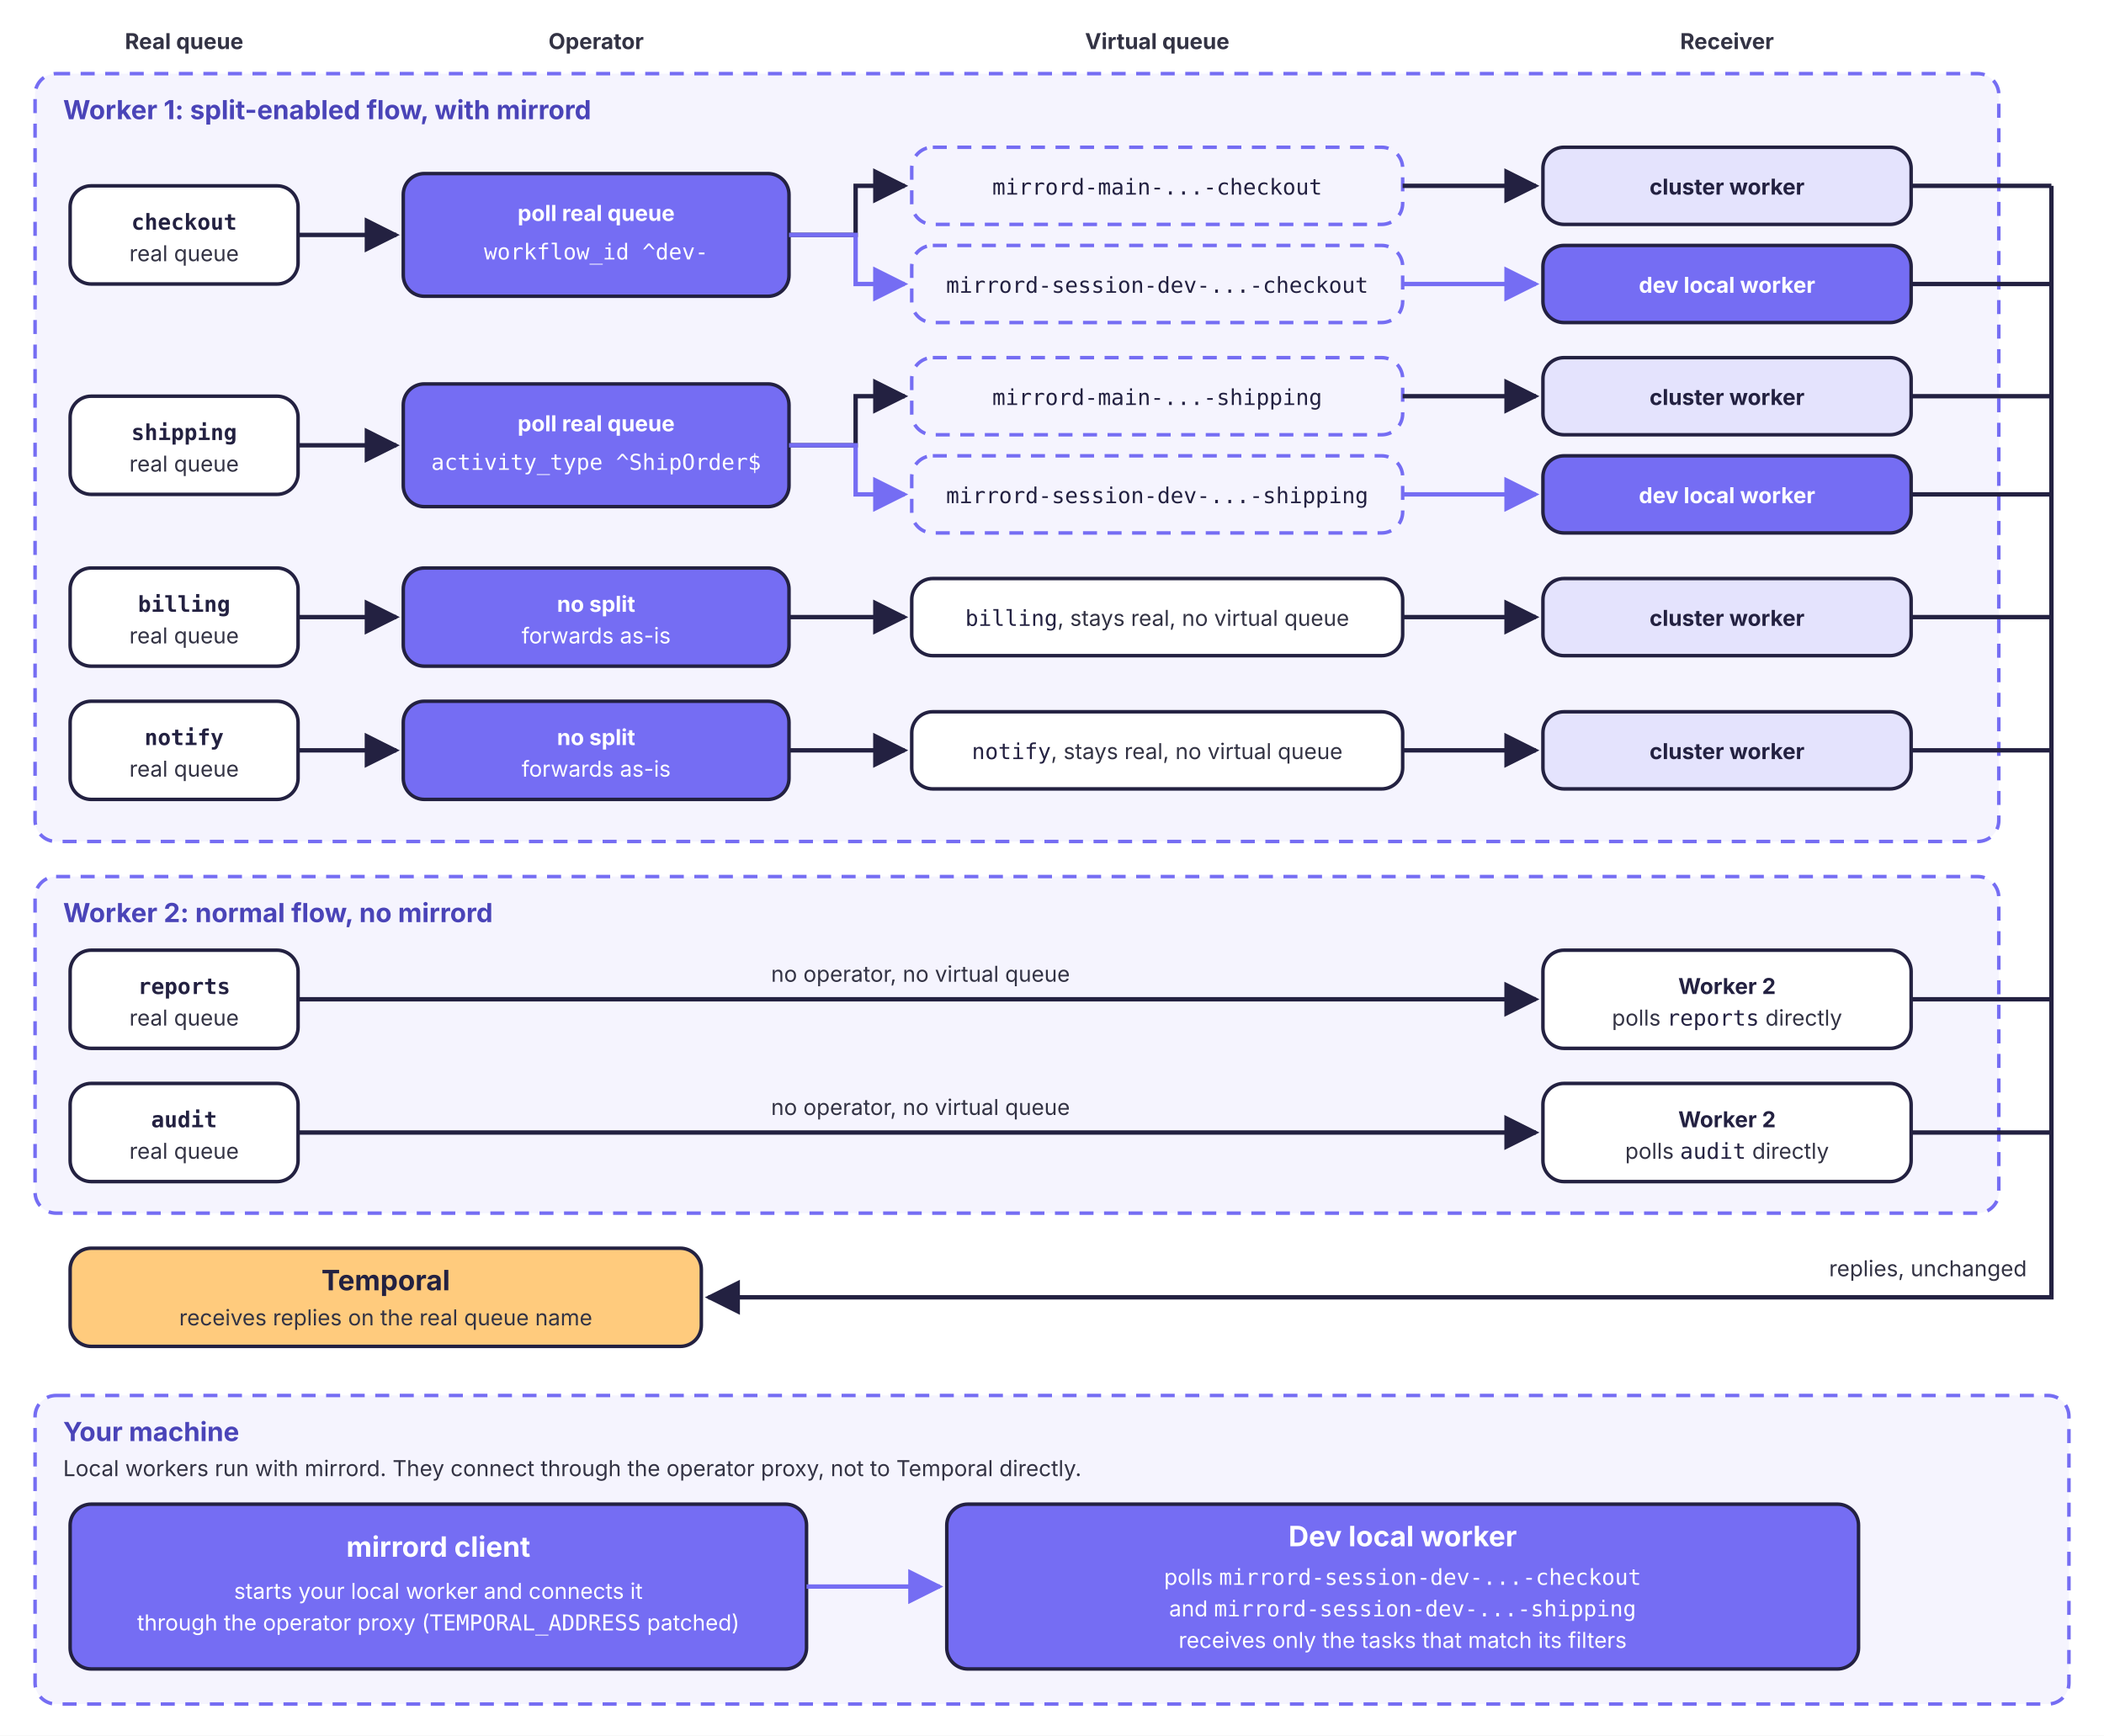
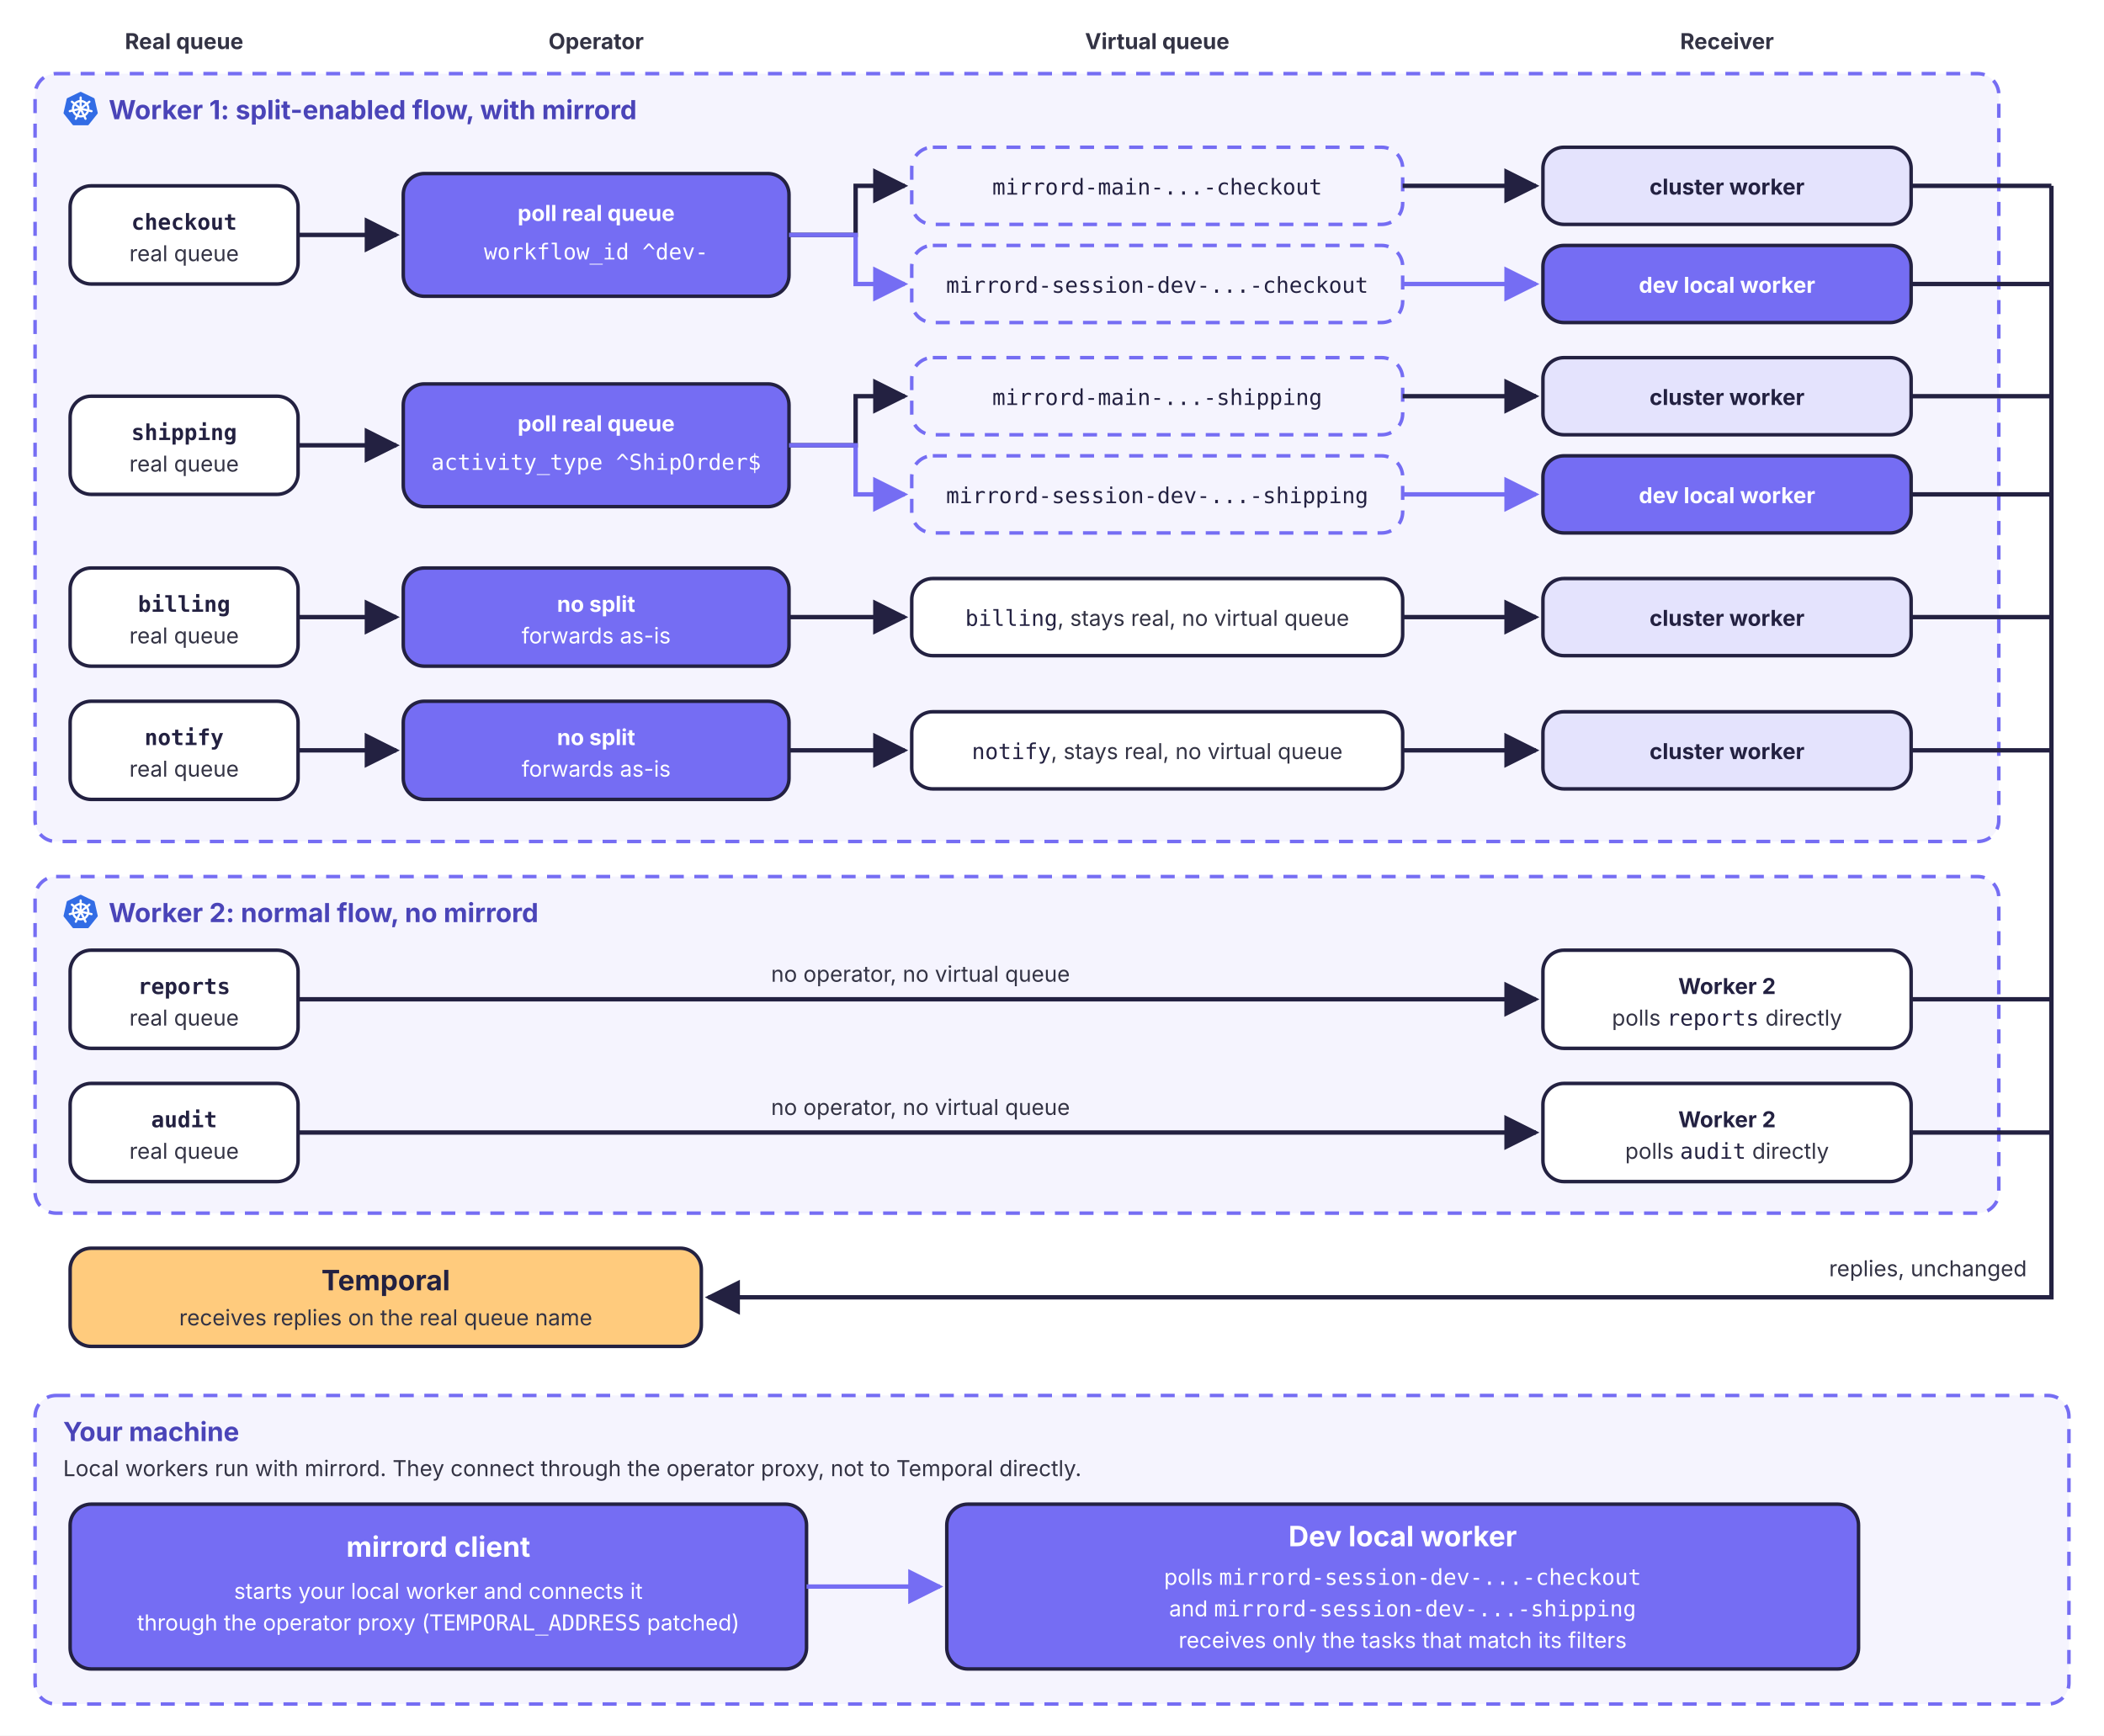
<svg xmlns="http://www.w3.org/2000/svg" viewBox="0 0 1200 990" width="1200" height="990" font-family="Inter, Helvetica, Arial, sans-serif" role="img" aria-labelledby="t d">
  <defs>
    <marker id="arrow" viewBox="0 0 10 10" refX="9" refY="5" markerWidth="8" markerHeight="8" orient="auto-start-reverse">
      <path d="M0 0 L10 5 L0 10 z" fill="#232141" />
    </marker>
    <marker id="arrow-purple" viewBox="0 0 10 10" refX="9" refY="5" markerWidth="8" markerHeight="8" orient="auto-start-reverse">
      <path d="M0 0 L10 5 L0 10 z" fill="#756DF3" />
    </marker>
+     <symbol id="k8s" viewBox="0 0 32 32">
+       <polygon points="16.00,1.60 27.73,7.25 30.62,19.94 22.51,30.11 9.49,30.11 1.38,19.94 4.27,7.25" fill="#326CE5" stroke="#326CE5" stroke-width="2" stroke-linejoin="round" />
+       <g fill="none" stroke="#ffffff" stroke-width="2" stroke-linecap="round">
+         <circle cx="16" cy="16" r="7" />
+         <line x1="16.00" y1="13.40" x2="16.00" y2="5.80" />
+         <line x1="18.03" y1="14.38" x2="23.97" y2="9.64" />
+         <line x1="18.53" y1="16.58" x2="25.94" y2="18.27" />
+         <line x1="17.13" y1="18.34" x2="20.43" y2="25.19" />
+         <line x1="14.87" y1="18.34" x2="11.57" y2="25.19" />
+         <line x1="13.47" y1="16.58" x2="6.06" y2="18.27" />
+         <line x1="13.97" y1="14.38" x2="8.03" y2="9.64" />
+       </g>
+       <circle cx="16" cy="16" r="2.4" fill="#ffffff" />
+     </symbol>
  </defs>
  <rect x="0" y="0" width="1200" height="990" fill="#ffffff" />
  <text x="105" y="28" font-size="12.5" font-weight="700" fill="#333344" text-anchor="middle">Real queue</text>
  <text x="340" y="28" font-size="12.5" font-weight="700" fill="#333344" text-anchor="middle">Operator</text>
  <text x="660" y="28" font-size="12.5" font-weight="700" fill="#333344" text-anchor="middle">Virtual queue</text>
  <text x="985" y="28" font-size="12.5" font-weight="700" fill="#333344" text-anchor="middle">Receiver</text>
  <rect x="20" y="42" width="1120" height="438" rx="12" fill="#F5F4FE" stroke="#756DF3" stroke-width="2" stroke-dasharray="8 6" />
-   <text x="36" y="68" font-size="15" font-weight="700" fill="#4a44b8">Worker 1: split-enabled flow, with mirrord</text>
+   <use href="#k8s" x="36" y="52" width="20" height="20" />
+   <text x="62" y="68" font-size="15" font-weight="700" fill="#4a44b8">Worker 1: split-enabled flow, with mirrord</text>
  <rect x="40" y="106" width="130" height="56" rx="12" fill="#ffffff" stroke="#232141" stroke-width="2" />
  <text x="105" y="131" font-size="12.5" font-weight="700" font-family="Menlo, Consolas, monospace" fill="#232141" text-anchor="middle">checkout</text>
  <text x="105" y="149" font-size="12.5" fill="#333344" text-anchor="middle">real queue</text>
  <line x1="170" y1="134" x2="226" y2="134" stroke="#232141" stroke-width="2.5" marker-end="url(#arrow)" />
  <rect x="230" y="99" width="220" height="70" rx="12" fill="#756DF3" stroke="#232141" stroke-width="2" />
  <text x="340" y="126" font-size="12.5" font-weight="700" fill="#ffffff" text-anchor="middle">poll real queue</text>
  <text x="340" y="148" font-size="12.5" font-family="Menlo, Consolas, monospace" fill="#ffffff" text-anchor="middle">workflow_id ^dev-</text>
  <polyline points="450,134 488,134 488,106 516,106" fill="none" stroke="#232141" stroke-width="2.5" marker-end="url(#arrow)" />
  <polyline points="450,134 488,134 488,162 516,162" fill="none" stroke="#756DF3" stroke-width="2.5" marker-end="url(#arrow-purple)" />
  <rect x="520" y="84" width="280" height="44" rx="12" fill="#F5F4FE" stroke="#756DF3" stroke-width="2" stroke-dasharray="8 6" />
  <text x="660" y="111" font-size="12.5" font-family="Menlo, Consolas, monospace" fill="#232141" text-anchor="middle">mirrord-main-...-checkout</text>
  <rect x="520" y="140" width="280" height="44" rx="12" fill="#F5F4FE" stroke="#756DF3" stroke-width="2" stroke-dasharray="8 6" />
  <text x="660" y="167" font-size="12.5" font-family="Menlo, Consolas, monospace" fill="#232141" text-anchor="middle">mirrord-session-dev-...-checkout</text>
  <line x1="800" y1="106" x2="876" y2="106" stroke="#232141" stroke-width="2.5" marker-end="url(#arrow)" />
  <line x1="800" y1="162" x2="876" y2="162" stroke="#756DF3" stroke-width="2.5" marker-end="url(#arrow-purple)" />
  <rect x="880" y="84" width="210" height="44" rx="12" fill="#E4E3FD" stroke="#232141" stroke-width="2" />
  <text x="985" y="111" font-size="12.5" font-weight="700" fill="#232141" text-anchor="middle">cluster worker</text>
  <rect x="880" y="140" width="210" height="44" rx="12" fill="#756DF3" stroke="#232141" stroke-width="2" />
  <text x="985" y="167" font-size="12.5" font-weight="700" fill="#ffffff" text-anchor="middle">dev local worker</text>
  <rect x="40" y="226" width="130" height="56" rx="12" fill="#ffffff" stroke="#232141" stroke-width="2" />
  <text x="105" y="251" font-size="12.5" font-weight="700" font-family="Menlo, Consolas, monospace" fill="#232141" text-anchor="middle">shipping</text>
  <text x="105" y="269" font-size="12.5" fill="#333344" text-anchor="middle">real queue</text>
  <line x1="170" y1="254" x2="226" y2="254" stroke="#232141" stroke-width="2.5" marker-end="url(#arrow)" />
  <rect x="230" y="219" width="220" height="70" rx="12" fill="#756DF3" stroke="#232141" stroke-width="2" />
  <text x="340" y="246" font-size="12.5" font-weight="700" fill="#ffffff" text-anchor="middle">poll real queue</text>
  <text x="340" y="268" font-size="12.5" font-family="Menlo, Consolas, monospace" fill="#ffffff" text-anchor="middle">activity_type ^ShipOrder$</text>
  <polyline points="450,254 488,254 488,226 516,226" fill="none" stroke="#232141" stroke-width="2.5" marker-end="url(#arrow)" />
  <polyline points="450,254 488,254 488,282 516,282" fill="none" stroke="#756DF3" stroke-width="2.5" marker-end="url(#arrow-purple)" />
  <rect x="520" y="204" width="280" height="44" rx="12" fill="#F5F4FE" stroke="#756DF3" stroke-width="2" stroke-dasharray="8 6" />
  <text x="660" y="231" font-size="12.5" font-family="Menlo, Consolas, monospace" fill="#232141" text-anchor="middle">mirrord-main-...-shipping</text>
  <rect x="520" y="260" width="280" height="44" rx="12" fill="#F5F4FE" stroke="#756DF3" stroke-width="2" stroke-dasharray="8 6" />
  <text x="660" y="287" font-size="12.5" font-family="Menlo, Consolas, monospace" fill="#232141" text-anchor="middle">mirrord-session-dev-...-shipping</text>
  <line x1="800" y1="226" x2="876" y2="226" stroke="#232141" stroke-width="2.5" marker-end="url(#arrow)" />
  <line x1="800" y1="282" x2="876" y2="282" stroke="#756DF3" stroke-width="2.5" marker-end="url(#arrow-purple)" />
  <rect x="880" y="204" width="210" height="44" rx="12" fill="#E4E3FD" stroke="#232141" stroke-width="2" />
  <text x="985" y="231" font-size="12.5" font-weight="700" fill="#232141" text-anchor="middle">cluster worker</text>
  <rect x="880" y="260" width="210" height="44" rx="12" fill="#756DF3" stroke="#232141" stroke-width="2" />
  <text x="985" y="287" font-size="12.5" font-weight="700" fill="#ffffff" text-anchor="middle">dev local worker</text>
  <rect x="40" y="324" width="130" height="56" rx="12" fill="#ffffff" stroke="#232141" stroke-width="2" />
  <text x="105" y="349" font-size="12.5" font-weight="700" font-family="Menlo, Consolas, monospace" fill="#232141" text-anchor="middle">billing</text>
  <text x="105" y="367" font-size="12.5" fill="#333344" text-anchor="middle">real queue</text>
  <line x1="170" y1="352" x2="226" y2="352" stroke="#232141" stroke-width="2.5" marker-end="url(#arrow)" />
  <rect x="230" y="324" width="220" height="56" rx="12" fill="#756DF3" stroke="#232141" stroke-width="2" />
  <text x="340" y="349" font-size="12.5" font-weight="700" fill="#ffffff" text-anchor="middle">no split</text>
  <text x="340" y="367" font-size="12.5" fill="#ffffff" text-anchor="middle">forwards as-is</text>
  <line x1="450" y1="352" x2="516" y2="352" stroke="#232141" stroke-width="2.5" marker-end="url(#arrow)" />
  <rect x="520" y="330" width="280" height="44" rx="12" fill="#ffffff" stroke="#232141" stroke-width="2" />
  <text x="660" y="357" font-size="12.5" fill="#333344" text-anchor="middle">
    <tspan font-family="Menlo, Consolas, monospace" fill="#232141">billing</tspan>, stays real, no virtual queue</text>
  <line x1="800" y1="352" x2="876" y2="352" stroke="#232141" stroke-width="2.5" marker-end="url(#arrow)" />
  <rect x="880" y="330" width="210" height="44" rx="12" fill="#E4E3FD" stroke="#232141" stroke-width="2" />
  <text x="985" y="357" font-size="12.5" font-weight="700" fill="#232141" text-anchor="middle">cluster worker</text>
  <rect x="40" y="400" width="130" height="56" rx="12" fill="#ffffff" stroke="#232141" stroke-width="2" />
  <text x="105" y="425" font-size="12.5" font-weight="700" font-family="Menlo, Consolas, monospace" fill="#232141" text-anchor="middle">notify</text>
  <text x="105" y="443" font-size="12.5" fill="#333344" text-anchor="middle">real queue</text>
  <line x1="170" y1="428" x2="226" y2="428" stroke="#232141" stroke-width="2.5" marker-end="url(#arrow)" />
  <rect x="230" y="400" width="220" height="56" rx="12" fill="#756DF3" stroke="#232141" stroke-width="2" />
  <text x="340" y="425" font-size="12.5" font-weight="700" fill="#ffffff" text-anchor="middle">no split</text>
  <text x="340" y="443" font-size="12.5" fill="#ffffff" text-anchor="middle">forwards as-is</text>
  <line x1="450" y1="428" x2="516" y2="428" stroke="#232141" stroke-width="2.5" marker-end="url(#arrow)" />
  <rect x="520" y="406" width="280" height="44" rx="12" fill="#ffffff" stroke="#232141" stroke-width="2" />
  <text x="660" y="433" font-size="12.5" fill="#333344" text-anchor="middle">
    <tspan font-family="Menlo, Consolas, monospace" fill="#232141">notify</tspan>, stays real, no virtual queue</text>
  <line x1="800" y1="428" x2="876" y2="428" stroke="#232141" stroke-width="2.5" marker-end="url(#arrow)" />
  <rect x="880" y="406" width="210" height="44" rx="12" fill="#E4E3FD" stroke="#232141" stroke-width="2" />
  <text x="985" y="433" font-size="12.5" font-weight="700" fill="#232141" text-anchor="middle">cluster worker</text>
  <rect x="20" y="500" width="1120" height="192" rx="12" fill="#F5F4FE" stroke="#756DF3" stroke-width="2" stroke-dasharray="8 6" />
-   <text x="36" y="526" font-size="15" font-weight="700" fill="#4a44b8">Worker 2: normal flow, no mirrord</text>
+   <use href="#k8s" x="36" y="510" width="20" height="20" />
+   <text x="62" y="526" font-size="15" font-weight="700" fill="#4a44b8">Worker 2: normal flow, no mirrord</text>
  <rect x="40" y="542" width="130" height="56" rx="12" fill="#ffffff" stroke="#232141" stroke-width="2" />
  <text x="105" y="567" font-size="12.5" font-weight="700" font-family="Menlo, Consolas, monospace" fill="#232141" text-anchor="middle">reports</text>
  <text x="105" y="585" font-size="12.5" fill="#333344" text-anchor="middle">real queue</text>
  <line x1="170" y1="570" x2="876" y2="570" stroke="#232141" stroke-width="2.5" marker-end="url(#arrow)" />
  <text x="525" y="560" font-size="12.5" fill="#333344" text-anchor="middle">no operator, no virtual queue</text>
  <rect x="880" y="542" width="210" height="56" rx="12" fill="#ffffff" stroke="#232141" stroke-width="2" />
  <text x="985" y="567" font-size="12.5" font-weight="700" fill="#232141" text-anchor="middle">Worker 2</text>
  <text x="985" y="585" font-size="12.5" fill="#333344" text-anchor="middle">polls <tspan font-family="Menlo, Consolas, monospace" fill="#232141">reports</tspan> directly</text>
  <rect x="40" y="618" width="130" height="56" rx="12" fill="#ffffff" stroke="#232141" stroke-width="2" />
  <text x="105" y="643" font-size="12.5" font-weight="700" font-family="Menlo, Consolas, monospace" fill="#232141" text-anchor="middle">audit</text>
  <text x="105" y="661" font-size="12.5" fill="#333344" text-anchor="middle">real queue</text>
  <line x1="170" y1="646" x2="876" y2="646" stroke="#232141" stroke-width="2.5" marker-end="url(#arrow)" />
  <text x="525" y="636" font-size="12.5" fill="#333344" text-anchor="middle">no operator, no virtual queue</text>
  <rect x="880" y="618" width="210" height="56" rx="12" fill="#ffffff" stroke="#232141" stroke-width="2" />
  <text x="985" y="643" font-size="12.5" font-weight="700" fill="#232141" text-anchor="middle">Worker 2</text>
  <text x="985" y="661" font-size="12.5" fill="#333344" text-anchor="middle">polls <tspan font-family="Menlo, Consolas, monospace" fill="#232141">audit</tspan> directly</text>
  <line x1="1090" y1="106" x2="1170" y2="106" stroke="#232141" stroke-width="2.5" />
  <line x1="1090" y1="162" x2="1170" y2="162" stroke="#232141" stroke-width="2.5" />
  <line x1="1090" y1="226" x2="1170" y2="226" stroke="#232141" stroke-width="2.5" />
  <line x1="1090" y1="282" x2="1170" y2="282" stroke="#232141" stroke-width="2.5" />
  <line x1="1090" y1="352" x2="1170" y2="352" stroke="#232141" stroke-width="2.5" />
  <line x1="1090" y1="428" x2="1170" y2="428" stroke="#232141" stroke-width="2.5" />
  <line x1="1090" y1="570" x2="1170" y2="570" stroke="#232141" stroke-width="2.5" />
  <line x1="1090" y1="646" x2="1170" y2="646" stroke="#232141" stroke-width="2.5" />
  <polyline points="1170,106 1170,740 404,740" fill="none" stroke="#232141" stroke-width="2.5" marker-end="url(#arrow)" />
  <text x="1156" y="728" font-size="12.5" fill="#333344" text-anchor="end">replies, unchanged</text>
  <rect x="40" y="712" width="360" height="56" rx="12" fill="#FFCB7D" stroke="#232141" stroke-width="2" />
  <text x="220" y="736" font-size="16" font-weight="700" fill="#232141" text-anchor="middle">Temporal</text>
  <text x="220" y="756" font-size="12.5" fill="#333344" text-anchor="middle">receives replies on the real queue name</text>
  <rect x="20" y="796" width="1160" height="176" rx="12" fill="#F5F4FE" stroke="#756DF3" stroke-width="2" stroke-dasharray="8 6" />
  <text x="36" y="822" font-size="15" font-weight="700" fill="#4a44b8">Your machine</text>
  <text x="36" y="842" font-size="12.5" fill="#333344">Local workers run with mirrord. They connect through the operator proxy, not to Temporal directly.</text>
  <rect x="40" y="858" width="420" height="94" rx="12" fill="#756DF3" stroke="#232141" stroke-width="2" />
  <text x="250" y="888" font-size="16" font-weight="700" fill="#ffffff" text-anchor="middle">mirrord client</text>
  <text x="250" y="912" font-size="12.5" fill="#ffffff" text-anchor="middle">starts your local worker and connects it</text>
  <text x="250" y="930" font-size="12.5" fill="#ffffff" text-anchor="middle">through the operator proxy (<tspan font-family="Menlo, Consolas, monospace">TEMPORAL_ADDRESS</tspan> patched)</text>
  <line x1="460" y1="905" x2="536" y2="905" stroke="#756DF3" stroke-width="2.5" marker-end="url(#arrow-purple)" />
  <rect x="540" y="858" width="520" height="94" rx="12" fill="#756DF3" stroke="#232141" stroke-width="2" />
  <text x="800" y="882" font-size="16" font-weight="700" fill="#ffffff" text-anchor="middle">Dev local worker</text>
  <text x="800" y="904" font-size="12.5" fill="#ffffff" text-anchor="middle">polls <tspan font-family="Menlo, Consolas, monospace">mirrord-session-dev-...-checkout</tspan>
  </text>
  <text x="800" y="922" font-size="12.5" fill="#ffffff" text-anchor="middle">and <tspan font-family="Menlo, Consolas, monospace">mirrord-session-dev-...-shipping</tspan>
  </text>
  <text x="800" y="940" font-size="12.5" fill="#ffffff" text-anchor="middle">receives only the tasks that match its filters</text>
</svg>
